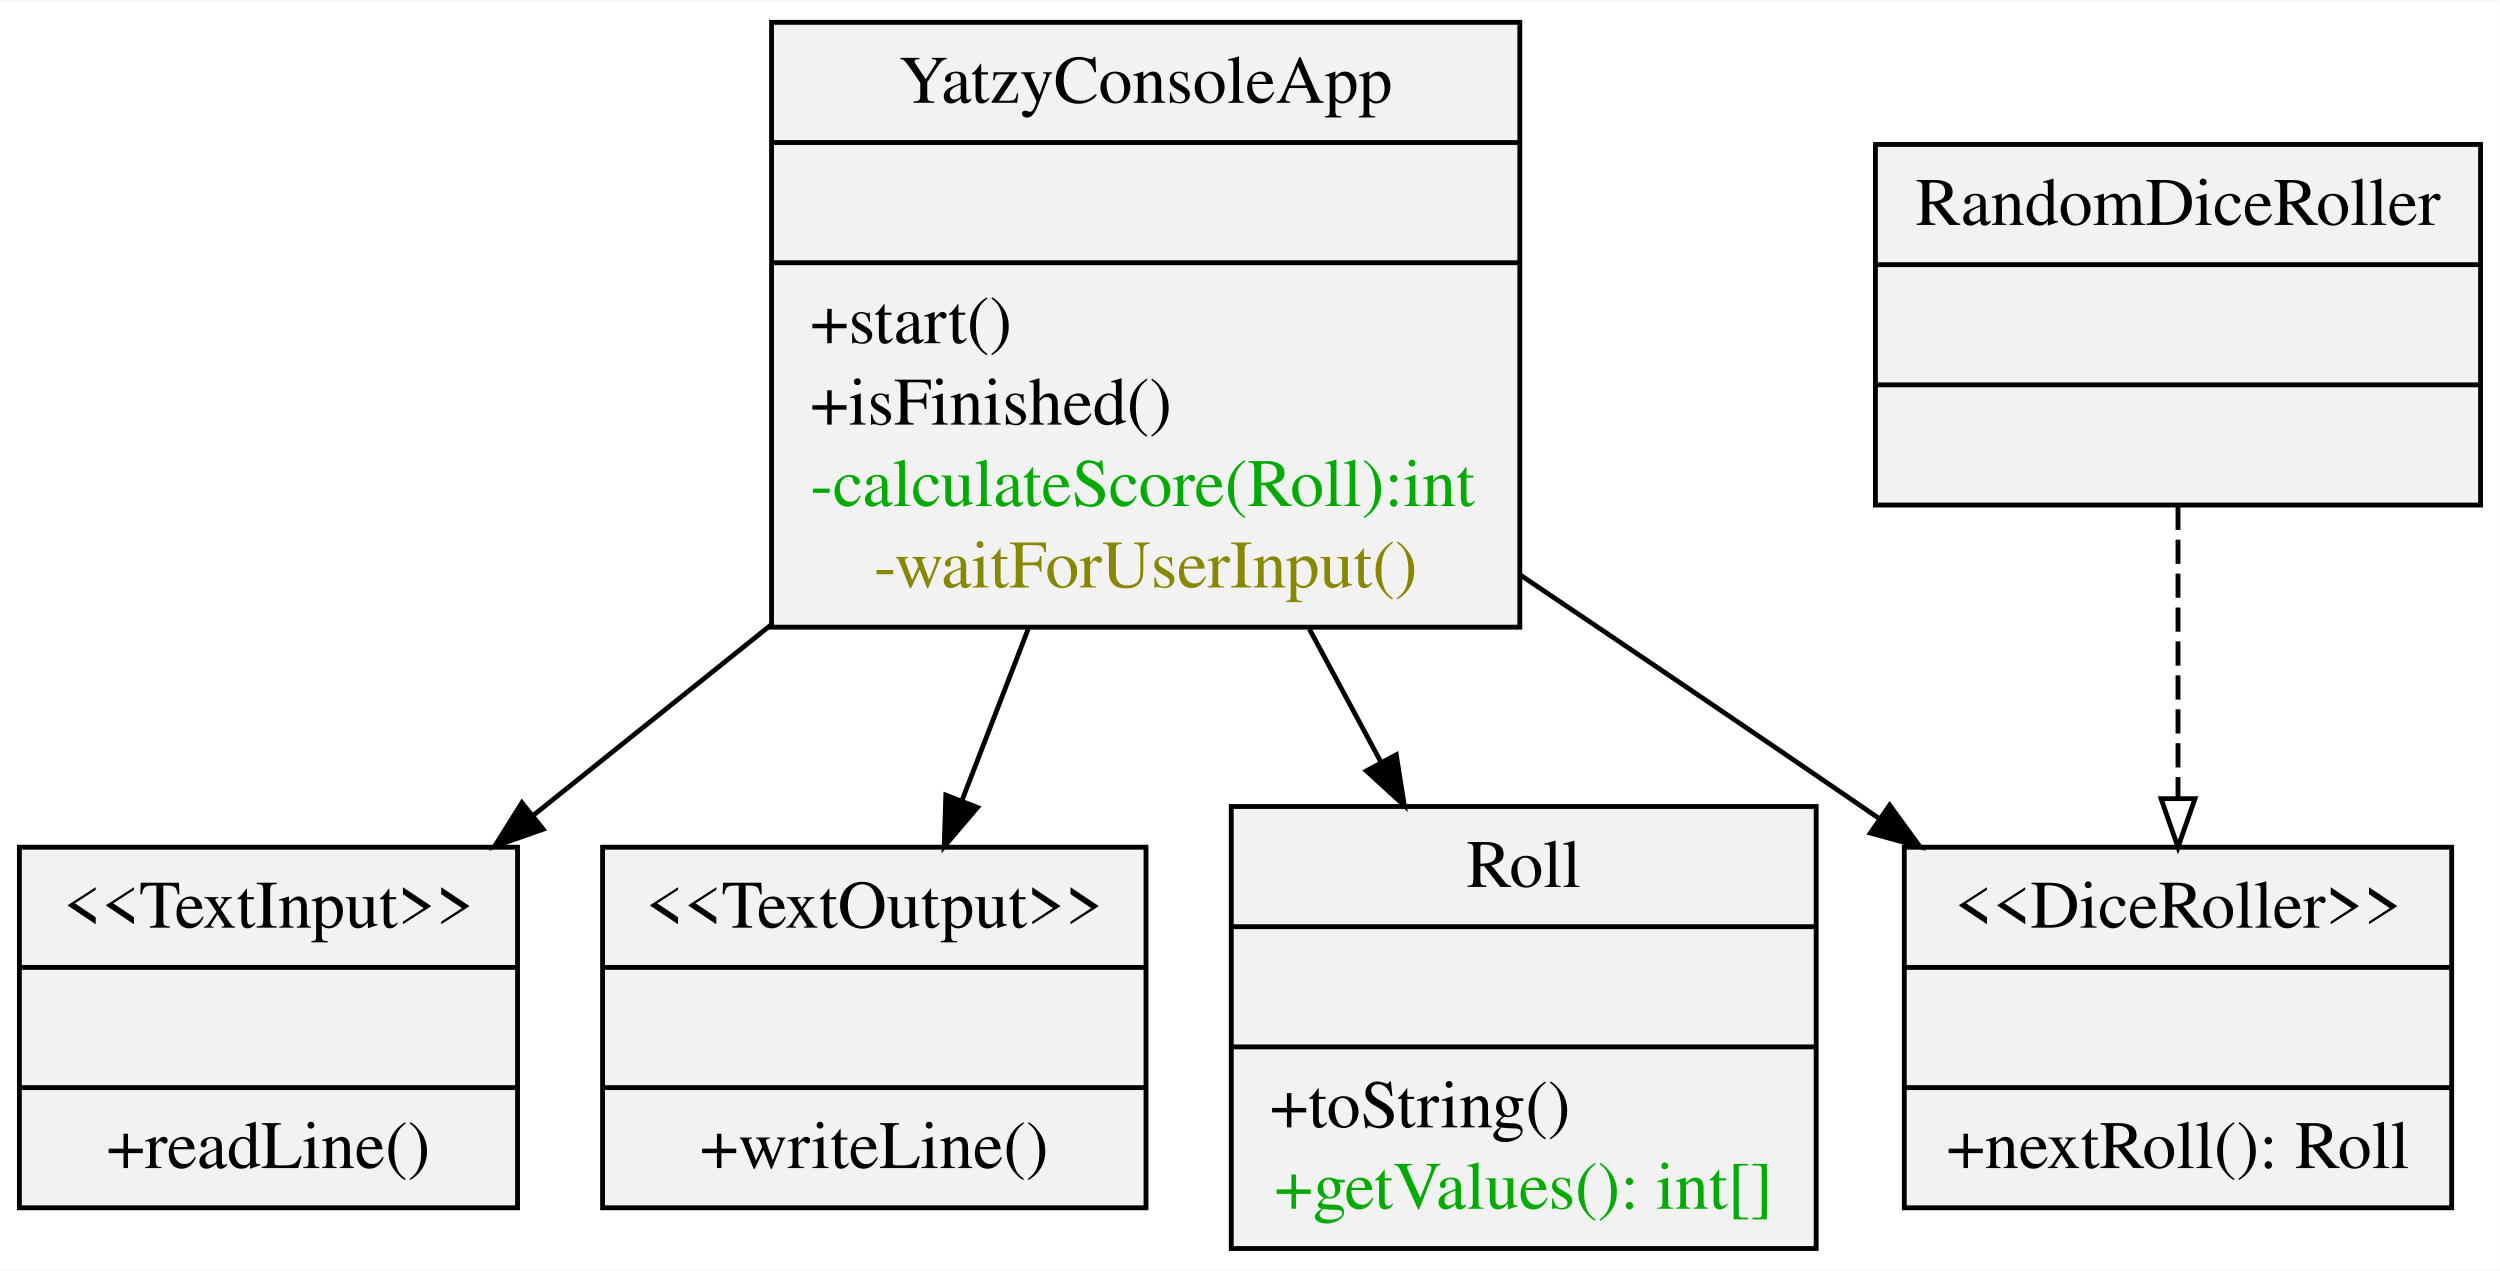
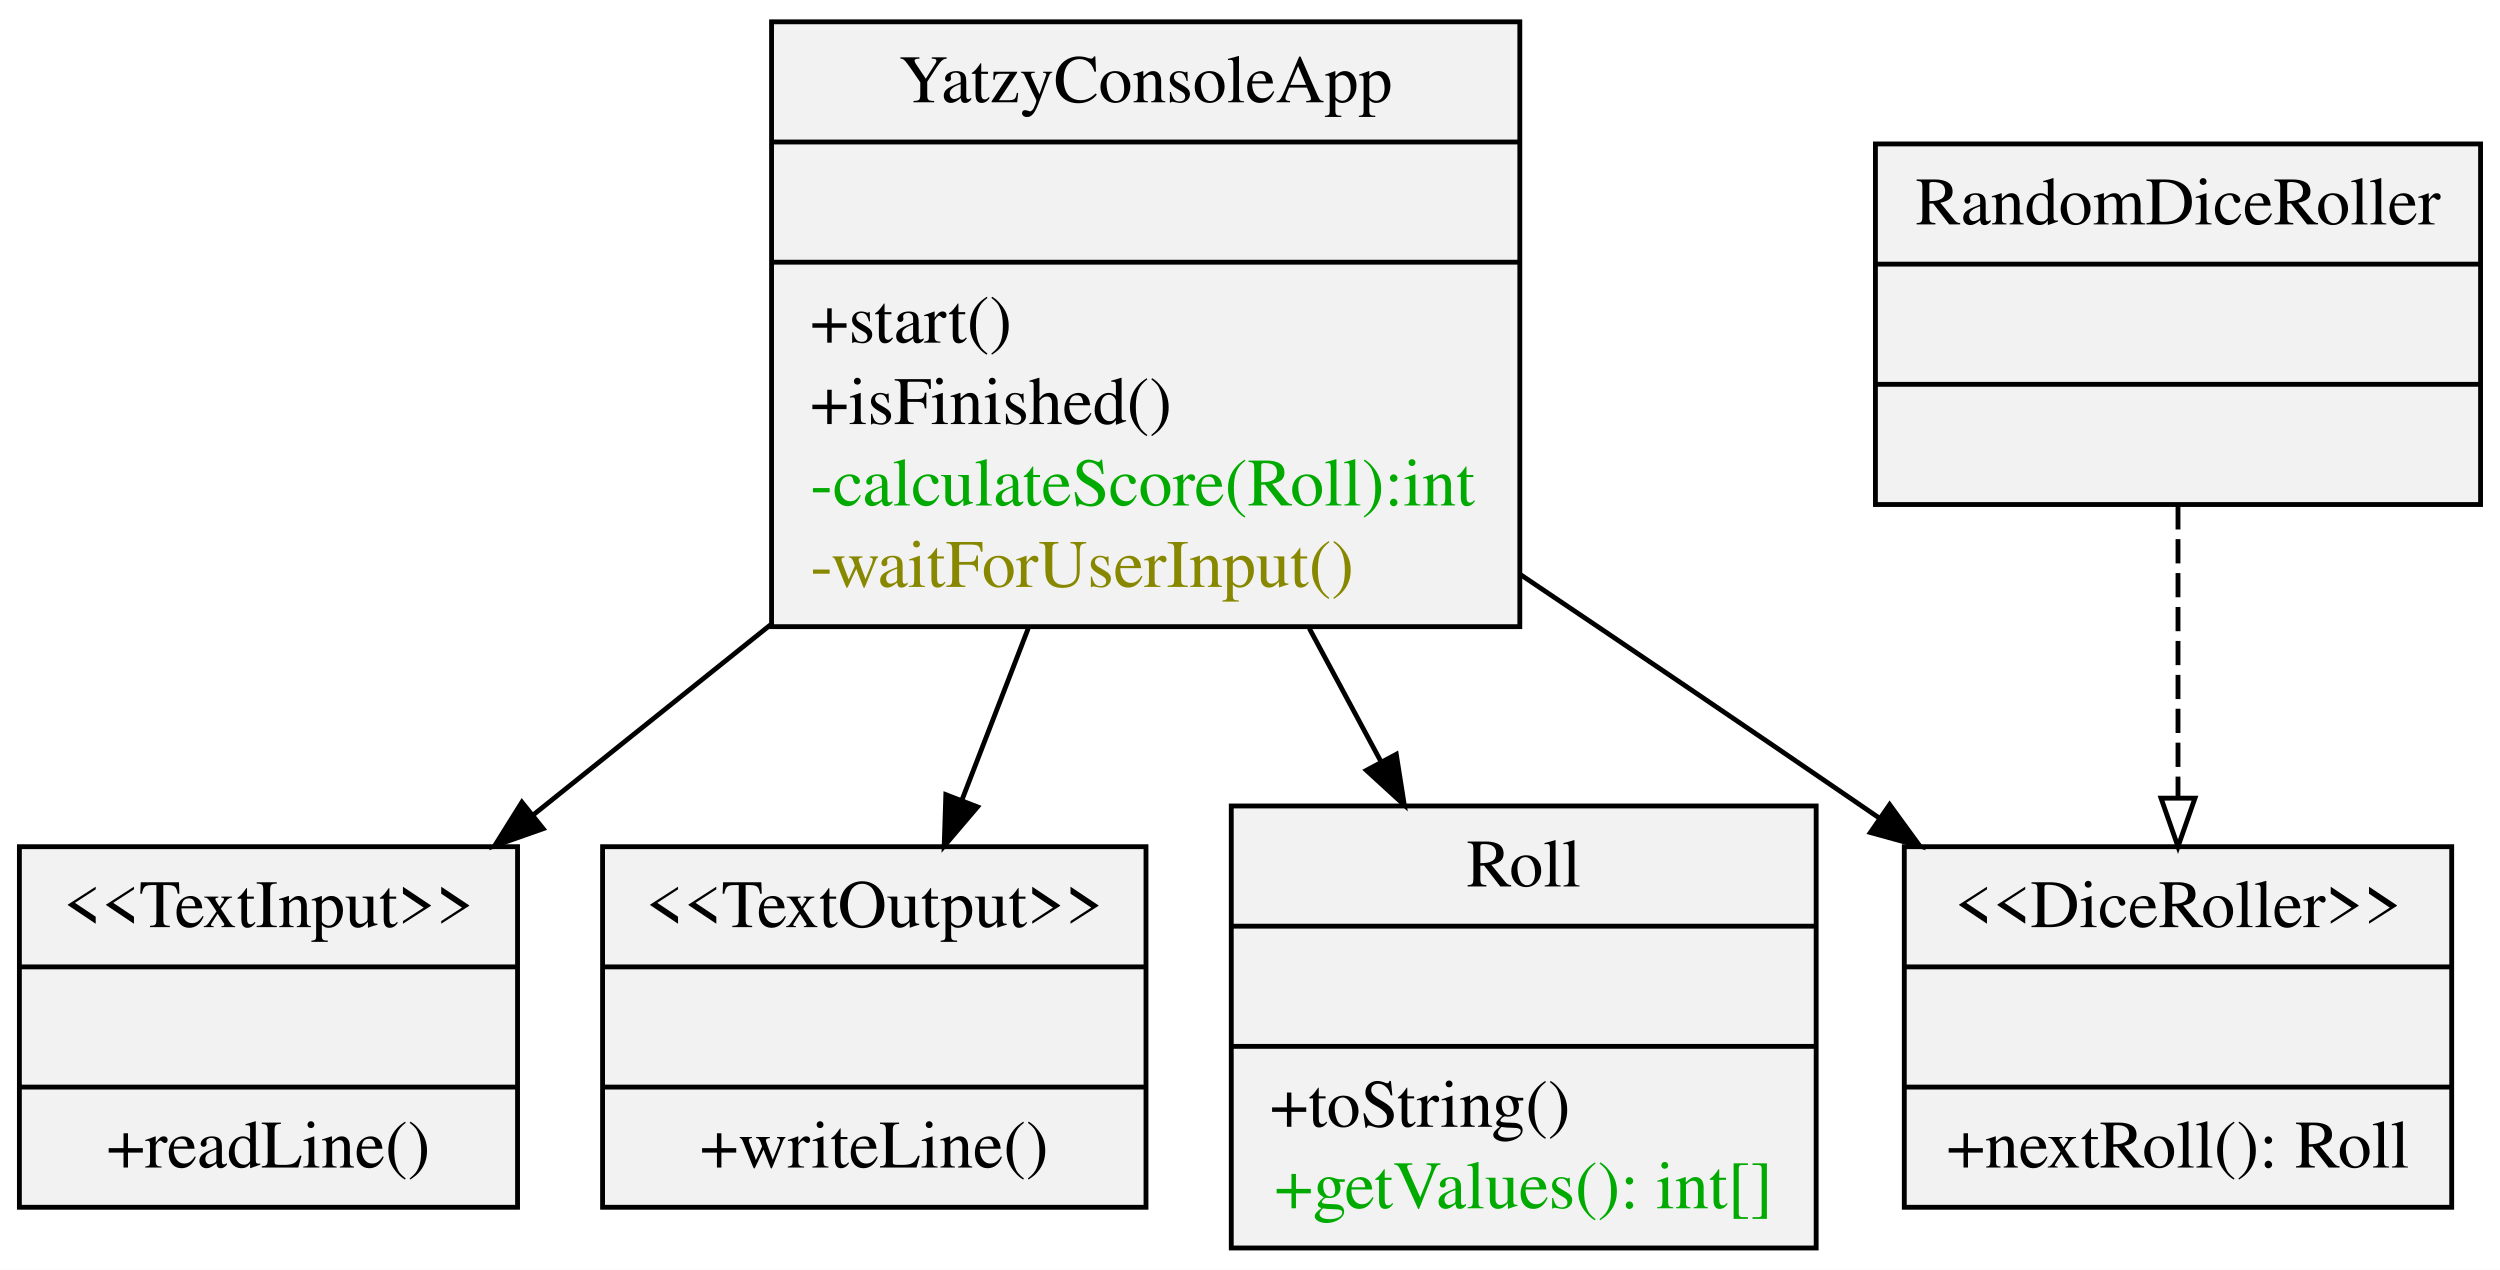
- <svg xmlns="http://www.w3.org/2000/svg" width="360pt" height="183pt" viewBox="0.00 0.00 360.00 182.85">
+ <svg xmlns="http://www.w3.org/2000/svg" width="800" viewBox="0.00 0.00 360.00 182.85">
  <g id="graph0" class="graph" transform="scale(.6979 .6979) rotate(0) translate(4 258)">
    <polygon fill="#ffffff" stroke="transparent" points="-4,4 -4,-258 511.824,-258 511.824,4 -4,4" />
    <g id="node1" class="node">
      <polygon fill="#f2f2f2" stroke="#000000" points="155.199,-128.7 155.199,-253.5 309.588,-253.5 309.588,-128.7 155.199,-128.7" />
      <text text-anchor="middle" x="232.394" y="-236.9" font-family="Times,serif" font-size="14.00" fill="#000000">YatzyConsoleApp</text>
      <polyline fill="none" stroke="#000000" points="155.199,-228.7 309.588,-228.7 " />
      <text text-anchor="middle" x="232.394" y="-212.1" font-family="Times,serif" font-size="14.00" fill="#000000"> </text>
      <polyline fill="none" stroke="#000000" points="155.199,-203.9 309.588,-203.9 " />
      <text text-anchor="start" x="163.199" y="-187.3" font-family="Times,serif" font-size="14.00" fill="#000000">+start()</text>
      <text text-anchor="start" x="163.199" y="-170.5" font-family="Times,serif" font-size="14.00" fill="#000000">+isFinished()</text>
      <text text-anchor="start" x="163.199" y="-153.7" font-family="Times,serif" font-size="14.00" fill="#00aa00">-calculateScore(Roll):int</text>
-       <text text-anchor="middle" x="232.394" y="-136.9" font-family="Times,serif" font-size="14.00" fill="#888800">-waitForUserInput()</text>
+       <text text-anchor="start" x="163.199" y="-136.9" font-family="Times,serif" font-size="14.00" fill="#888800">-waitForUserInput()</text>
    </g>
    <g id="node2" class="node">
      <polygon fill="#f2f2f2" stroke="#000000" points="0,-8.9 0,-83.3 102.787,-83.3 102.787,-8.9 0,-8.9" />
      <text text-anchor="middle" x="51.394" y="-66.7" font-family="Times,serif" font-size="14.00" fill="#000000">&lt;&lt;TextInput&gt;&gt;</text>
      <polyline fill="none" stroke="#000000" points="0,-58.5 102.787,-58.5 " />
      <text text-anchor="middle" x="51.394" y="-41.9" font-family="Times,serif" font-size="14.00" fill="#000000"> </text>
      <polyline fill="none" stroke="#000000" points="0,-33.7 102.787,-33.7 " />
      <text text-anchor="middle" x="51.394" y="-17.1" font-family="Times,serif" font-size="14.00" fill="#000000">+readLine()</text>
    </g>
    <g id="edge1" class="edge">
      <path fill="none" stroke="#000000" d="M155.108,-129.186C138.58,-115.946 121.451,-102.224 105.991,-89.838" />
      <polygon fill="#000000" stroke="#000000" points="108.063,-87.013 98.07,-83.493 103.686,-92.477 108.063,-87.013" />
    </g>
    <g id="node3" class="node">
      <polygon fill="#f2f2f2" stroke="#000000" points="120.332,-8.9 120.332,-83.3 232.456,-83.3 232.456,-8.9 120.332,-8.9" />
      <text text-anchor="middle" x="176.394" y="-66.7" font-family="Times,serif" font-size="14.00" fill="#000000">&lt;&lt;TextOutput&gt;&gt;</text>
      <polyline fill="none" stroke="#000000" points="120.332,-58.5 232.456,-58.5 " />
      <text text-anchor="middle" x="176.394" y="-41.9" font-family="Times,serif" font-size="14.00" fill="#000000"> </text>
      <polyline fill="none" stroke="#000000" points="120.332,-33.7 232.456,-33.7 " />
      <text text-anchor="middle" x="176.394" y="-17.1" font-family="Times,serif" font-size="14.00" fill="#000000">+writeLine()</text>
    </g>
    <g id="edge2" class="edge">
      <path fill="none" stroke="#000000" d="M208.157,-128.344C203.584,-116.505 198.875,-104.312 194.53,-93.06" />
      <polygon fill="#000000" stroke="#000000" points="197.685,-91.514 190.817,-83.447 191.155,-94.036 197.685,-91.514" />
    </g>
    <g id="node4" class="node">
      <polygon fill="#f2f2f2" stroke="#000000" points="388.92,-8.9 388.92,-83.3 501.867,-83.3 501.867,-8.9 388.92,-8.9" />
      <text text-anchor="middle" x="445.394" y="-66.7" font-family="Times,serif" font-size="14.00" fill="#000000">&lt;&lt;DiceRoller&gt;&gt;</text>
      <polyline fill="none" stroke="#000000" points="388.92,-58.5 501.867,-58.5 " />
      <text text-anchor="middle" x="445.394" y="-41.9" font-family="Times,serif" font-size="14.00" fill="#000000"> </text>
      <polyline fill="none" stroke="#000000" points="388.92,-33.7 501.867,-33.7 " />
      <text text-anchor="middle" x="445.394" y="-17.1" font-family="Times,serif" font-size="14.00" fill="#000000">+nextRoll(): Roll</text>
    </g>
    <g id="edge3" class="edge">
      <path fill="none" stroke="#000000" d="M309.62,-139.511C332.168,-124.349 356.815,-107.679 379.394,-92.2 380.82,-91.222 382.263,-90.231 383.717,-89.23" />
      <polygon fill="#000000" stroke="#000000" points="385.896,-91.979 392.137,-83.418 381.919,-86.219 385.896,-91.979" />
    </g>
    <g id="node5" class="node">
      <polygon fill="#f2f2f2" stroke="#000000" points="250.051,-.5 250.051,-91.7 370.736,-91.7 370.736,-.5 250.051,-.5" />
      <text text-anchor="middle" x="310.394" y="-75.1" font-family="Times,serif" font-size="14.00" fill="#000000">Roll</text>
      <polyline fill="none" stroke="#000000" points="250.051,-66.9 370.736,-66.9 " />
      <text text-anchor="middle" x="310.394" y="-50.3" font-family="Times,serif" font-size="14.00" fill="#000000"> </text>
      <polyline fill="none" stroke="#000000" points="250.051,-42.1 370.736,-42.1 " />
      <text text-anchor="start" x="258.051" y="-25.5" font-family="Times,serif" font-size="14.00" fill="#000000">+toString()</text>
      <text text-anchor="middle" x="310.394" y="-8.7" font-family="Times,serif" font-size="14.00" fill="#00aa00">+getValues(): int[]</text>
    </g>
    <g id="edge4" class="edge">
      <path fill="none" stroke="#000000" d="M266.152,-128.344C271.093,-119.159 276.148,-109.762 280.992,-100.757" />
      <polygon fill="#000000" stroke="#000000" points="284.099,-102.369 285.754,-91.904 277.934,-99.053 284.099,-102.369" />
    </g>
    <g id="node6" class="node">
      <polygon fill="#f2f2f2" stroke="#000000" points="382.963,-153.9 382.963,-228.3 507.824,-228.3 507.824,-153.9 382.963,-153.9" />
      <text text-anchor="middle" x="445.394" y="-211.7" font-family="Times,serif" font-size="14.00" fill="#000000">RandomDiceRoller</text>
      <polyline fill="none" stroke="#000000" points="382.963,-203.5 507.824,-203.5 " />
      <text text-anchor="middle" x="445.394" y="-186.9" font-family="Times,serif" font-size="14.00" fill="#000000"> </text>
      <polyline fill="none" stroke="#000000" points="382.963,-178.7 507.824,-178.7 " />
      <text text-anchor="middle" x="445.394" y="-162.1" font-family="Times,serif" font-size="14.00" fill="#000000"> </text>
    </g>
    <g id="edge5" class="edge">
      <path fill="none" stroke="#000000" stroke-dasharray="5,2" d="M445.394,-153.759C445.394,-135.408 445.394,-113.092 445.394,-93.546" />
      <polygon fill="none" stroke="#000000" points="448.894,-93.314 445.394,-83.315 441.894,-93.315 448.894,-93.314" />
    </g>
  </g>
</svg>
